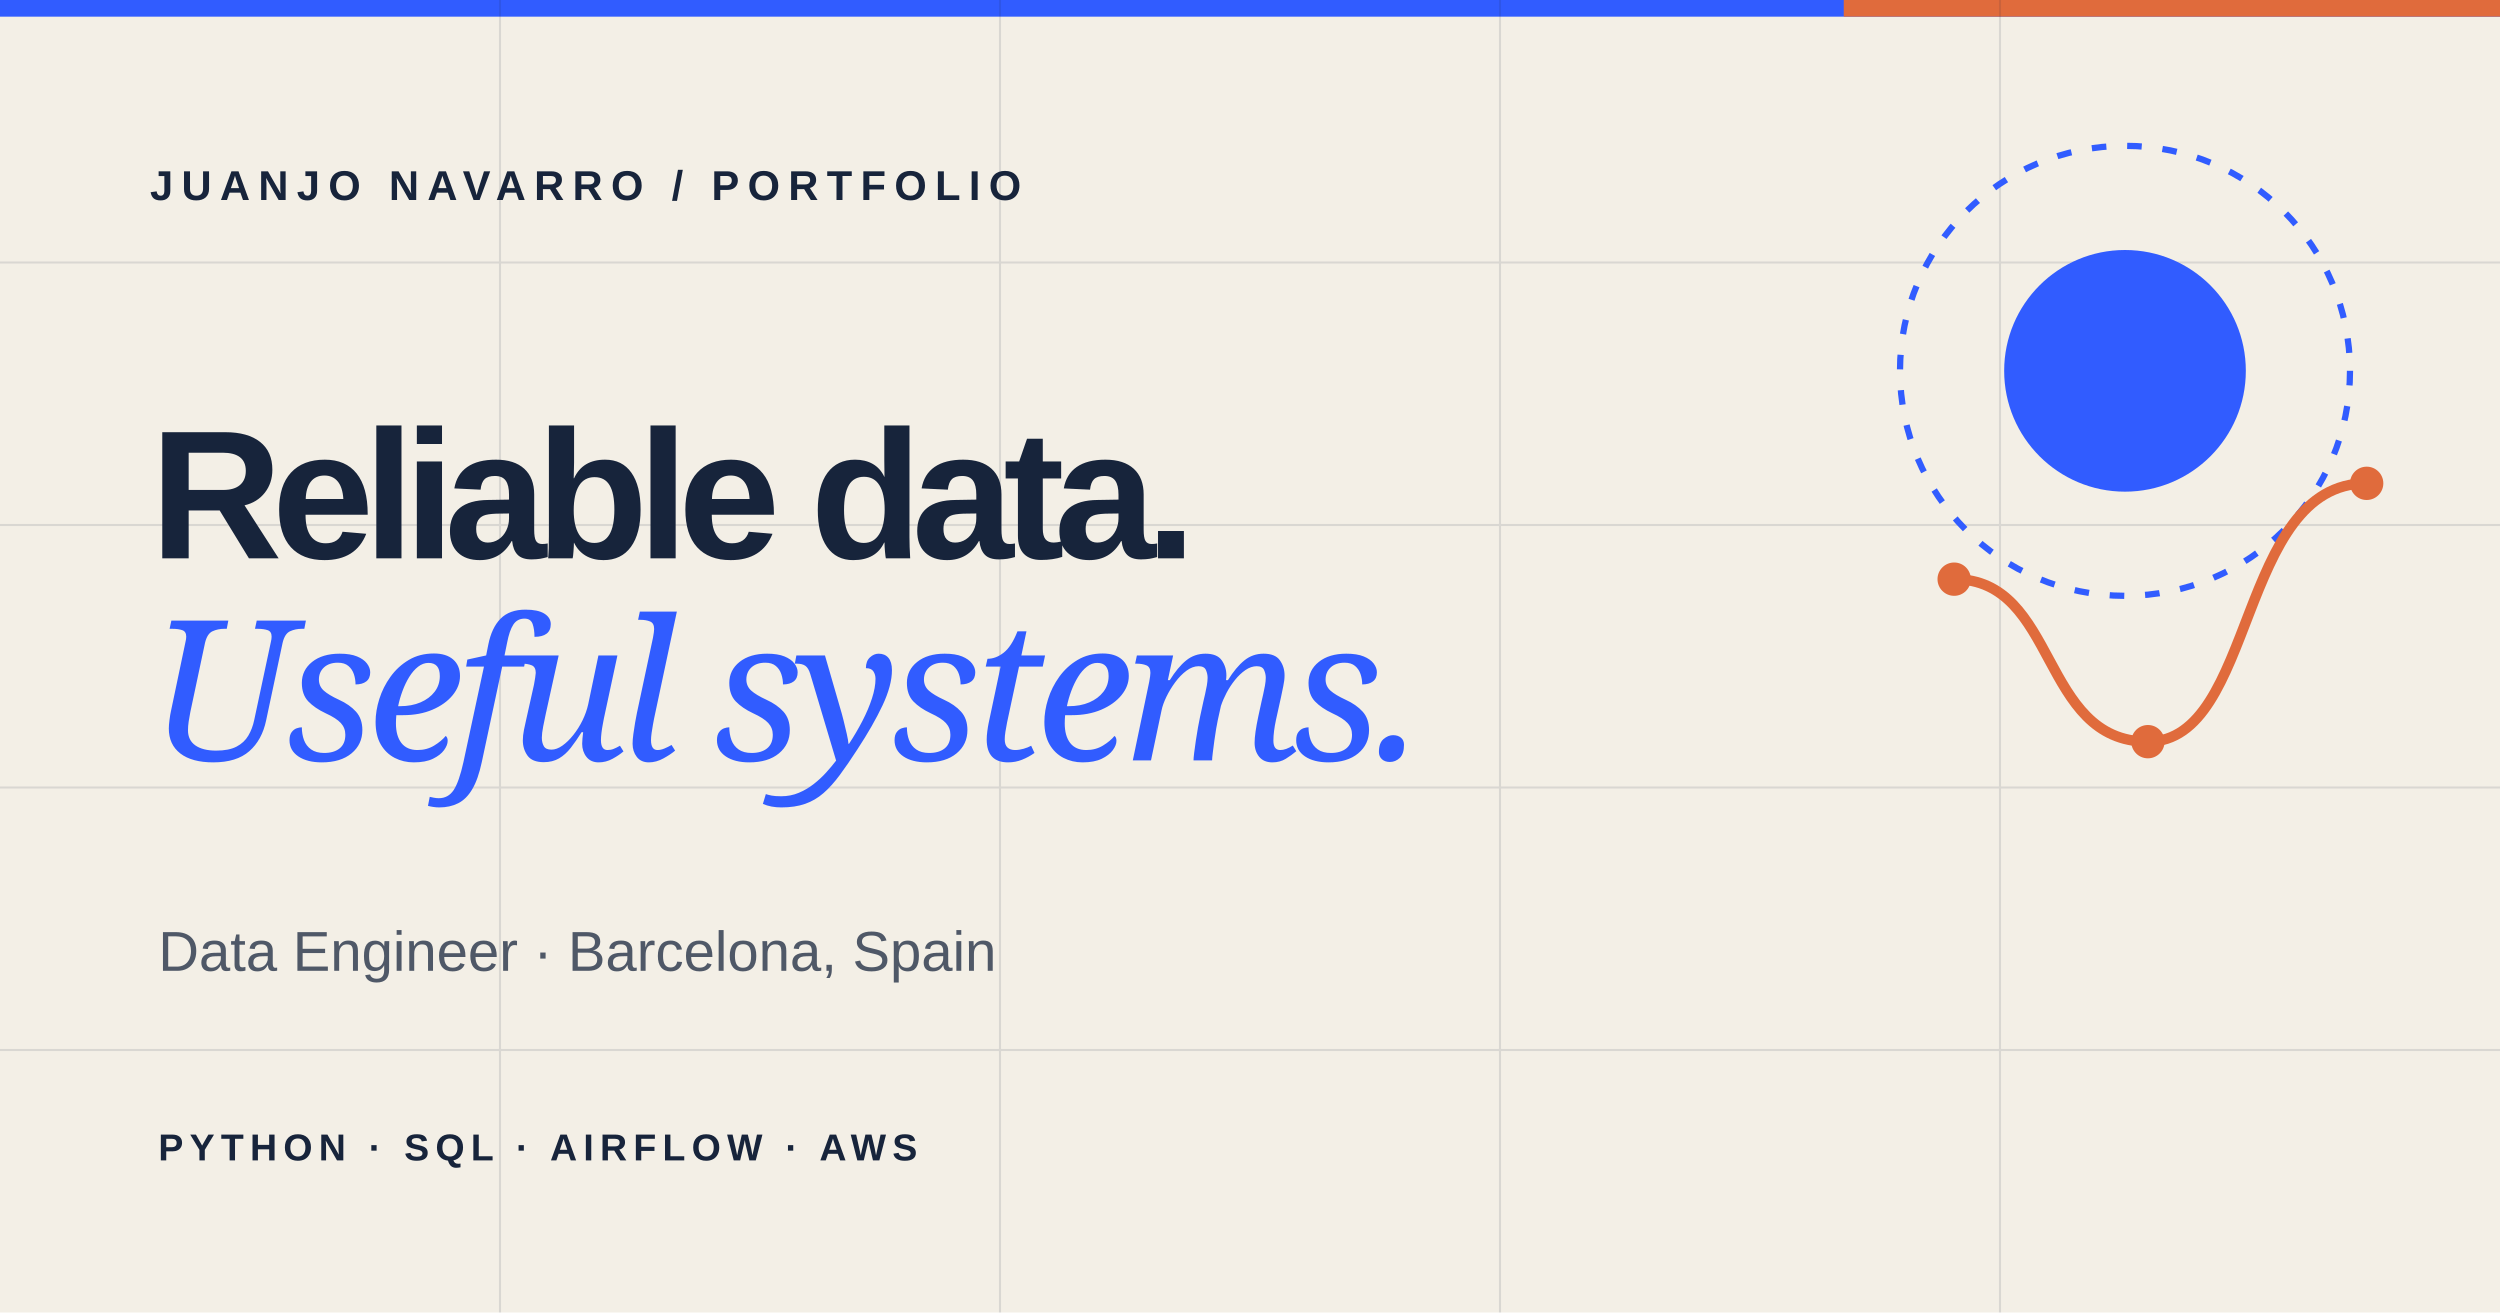
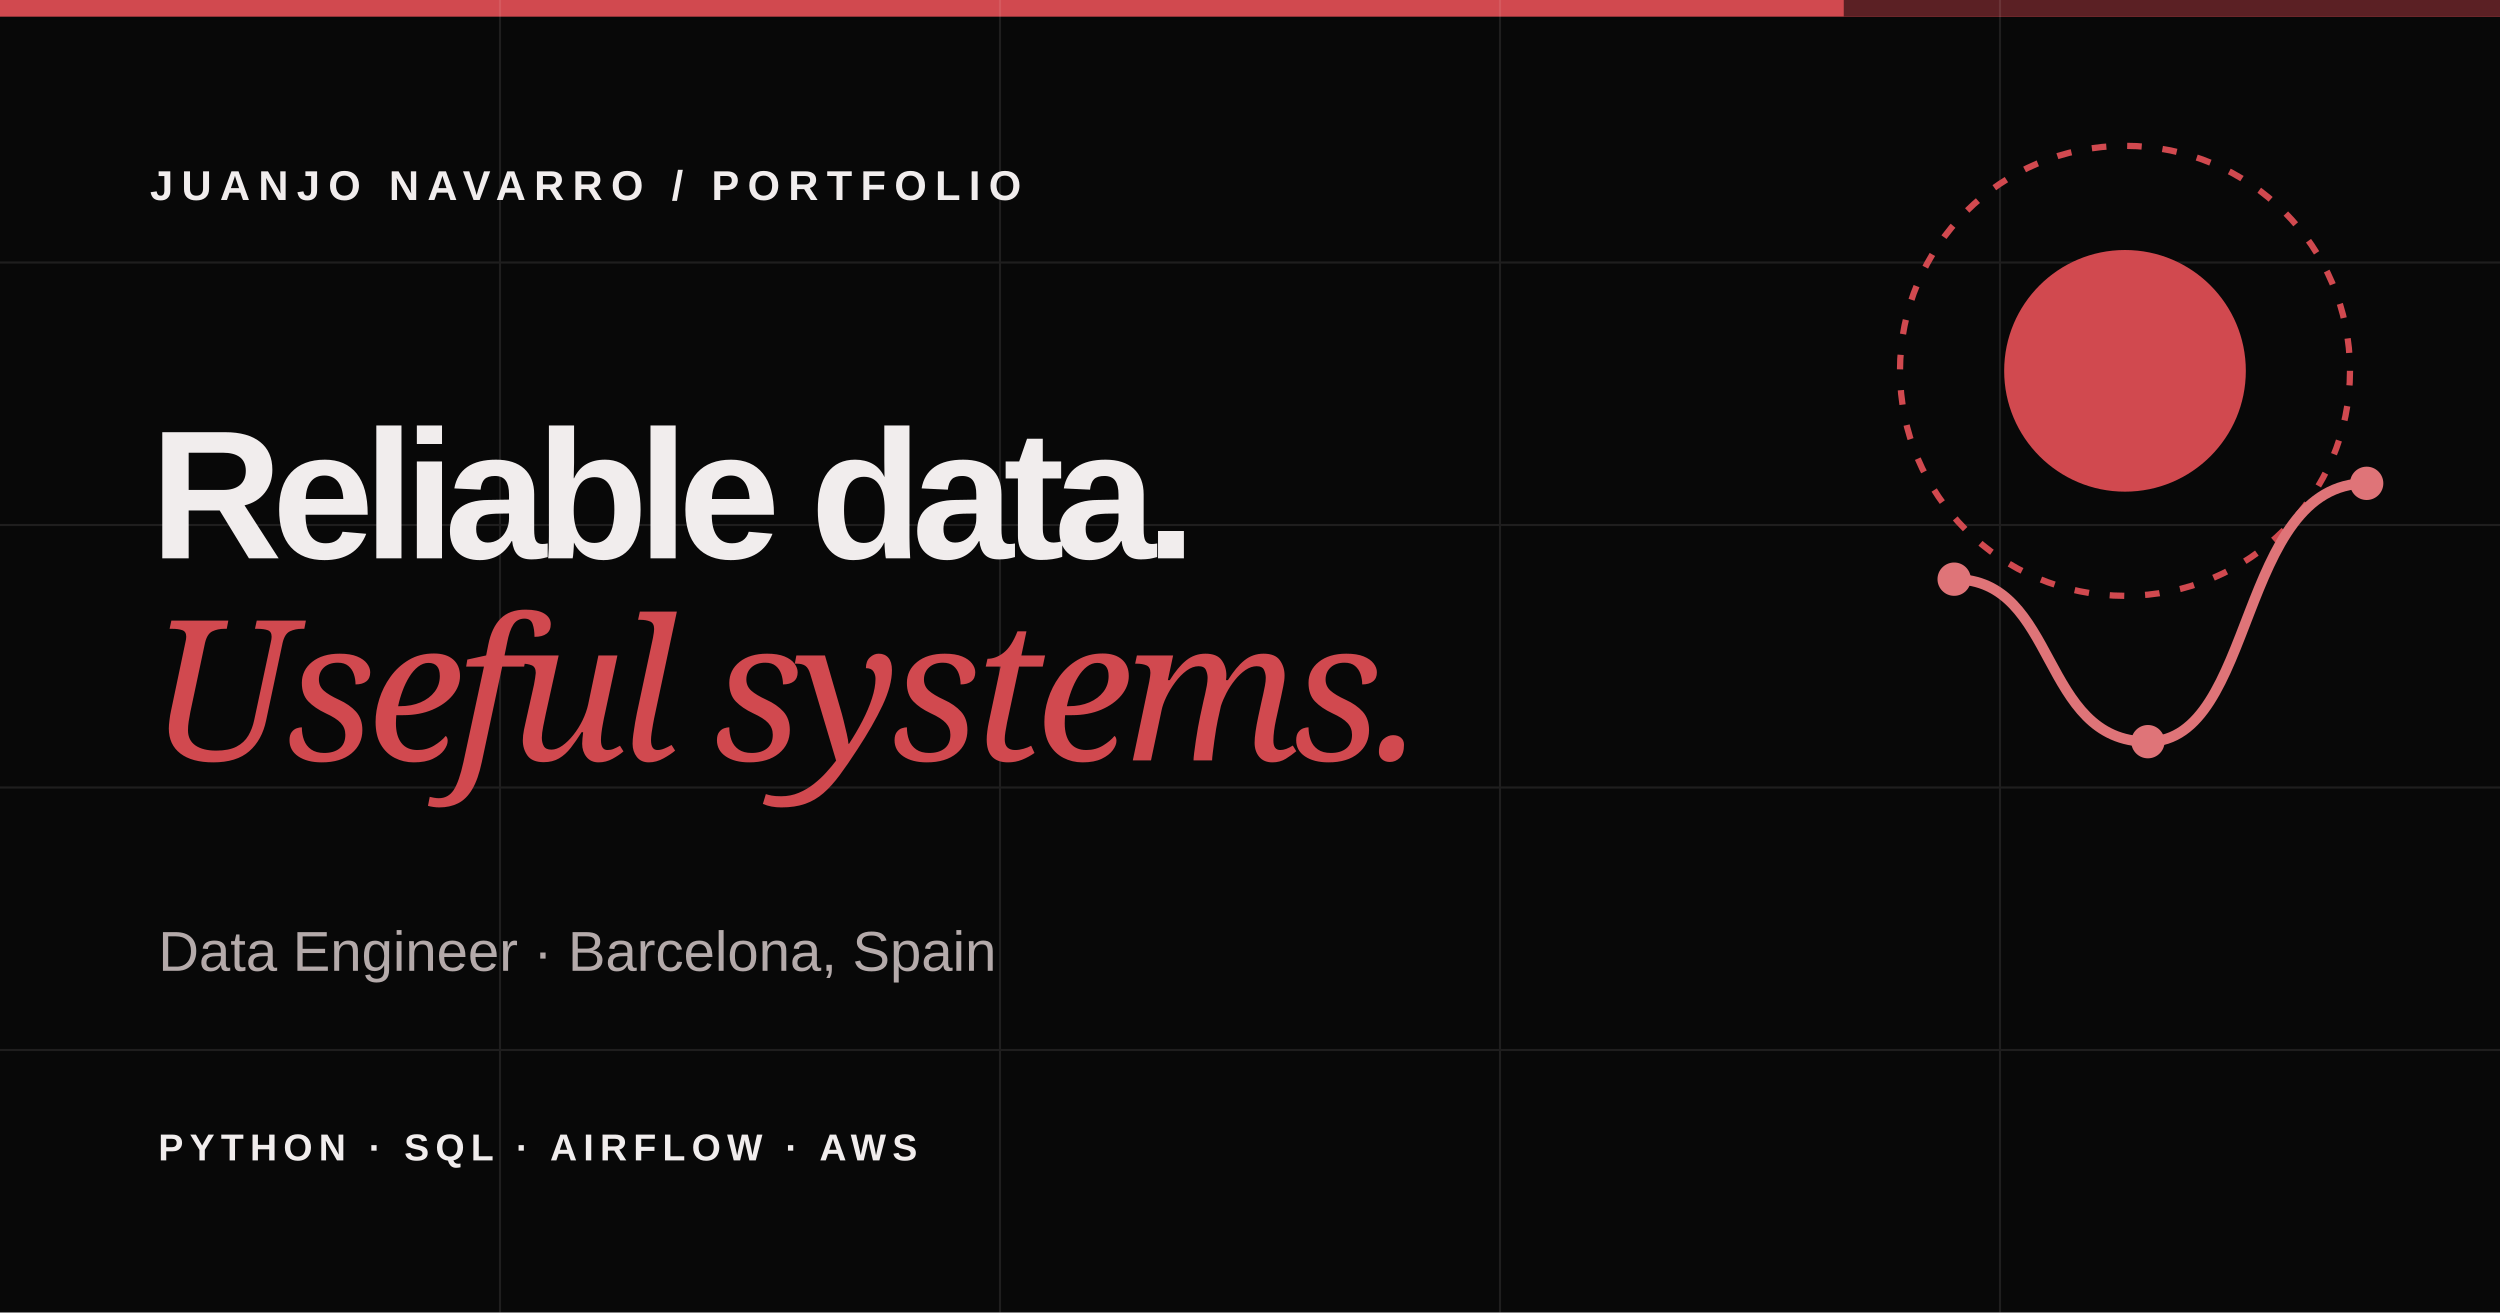
<svg xmlns="http://www.w3.org/2000/svg" width="1200" height="630" viewBox="0 0 1200 630">
-   <rect width="1200" height="630" fill="#f3efe6" />
-   <rect width="1200" height="8" fill="#315cff" />
-   <rect x="885" width="315" height="8" fill="#e06b3c" />
-   <g stroke="#17243b" opacity=".12">
+   <rect width="1200" height="630" fill="#080808" />
+   <rect width="1200" height="8" fill="#d1494f" />
+   <rect x="885" width="315" height="8" fill="#5b2024" />
+   <g stroke="#f1eded" opacity=".1">
    <path d="M0 126h1200M0 252h1200M0 378h1200M0 504h1200" />
    <path d="M240 0v630M480 0v630M720 0v630M960 0v630" />
  </g>
-   <circle cx="1020" cy="178" r="108" fill="none" stroke="#315cff" stroke-width="3" stroke-dasharray="7 10" />
-   <circle cx="1020" cy="178" r="58" fill="#315cff" />
-   <path d="M938 278c50 0 41 78 93 78s43-124 105-124" fill="none" stroke="#e06b3c" stroke-width="5" />
-   <circle cx="938" cy="278" r="8" fill="#e06b3c" />
-   <circle cx="1031" cy="356" r="8" fill="#e06b3c" />
-   <circle cx="1136" cy="232" r="8" fill="#e06b3c" />
-   <g font-family="Arial, Helvetica, sans-serif" fill="#17243b">
+   <circle cx="1020" cy="178" r="108" fill="none" stroke="#d1494f" stroke-width="3" stroke-dasharray="7 10" />
+   <circle cx="1020" cy="178" r="58" fill="#d1494f" />
+   <path d="M938 278c50 0 41 78 93 78s43-124 105-124" fill="none" stroke="#df7478" stroke-width="5" />
+   <circle cx="938" cy="278" r="8" fill="#df7478" />
+   <circle cx="1031" cy="356" r="8" fill="#df7478" />
+   <circle cx="1136" cy="232" r="8" fill="#df7478" />
+   <g font-family="Arial, Helvetica, sans-serif" fill="#f1eded">
    <text x="72" y="96" font-size="20" font-weight="700" letter-spacing="4">JUANJO NAVARRO / PORTFOLIO</text>
    <text x="72" y="268" font-size="88" font-weight="600" letter-spacing="-5">Reliable data.</text>
-     <text x="72" y="365" font-family="Georgia, serif" font-size="94" font-style="italic" fill="#315cff" letter-spacing="-4">Useful systems.</text>
-     <text x="76" y="466" font-size="27" fill="#4f5867">Data Engineer · Barcelona, Spain</text>
+     <text x="72" y="365" font-family="Georgia, serif" font-size="94" font-style="italic" fill="#d1494f" letter-spacing="-4">Useful systems.</text>
+     <text x="76" y="466" font-size="27" fill="#b4aaaa">Data Engineer · Barcelona, Spain</text>
    <text x="76" y="557" font-size="18" font-weight="700" letter-spacing="3">PYTHON · SQL · AIRFLOW · AWS</text>
  </g>
</svg>
